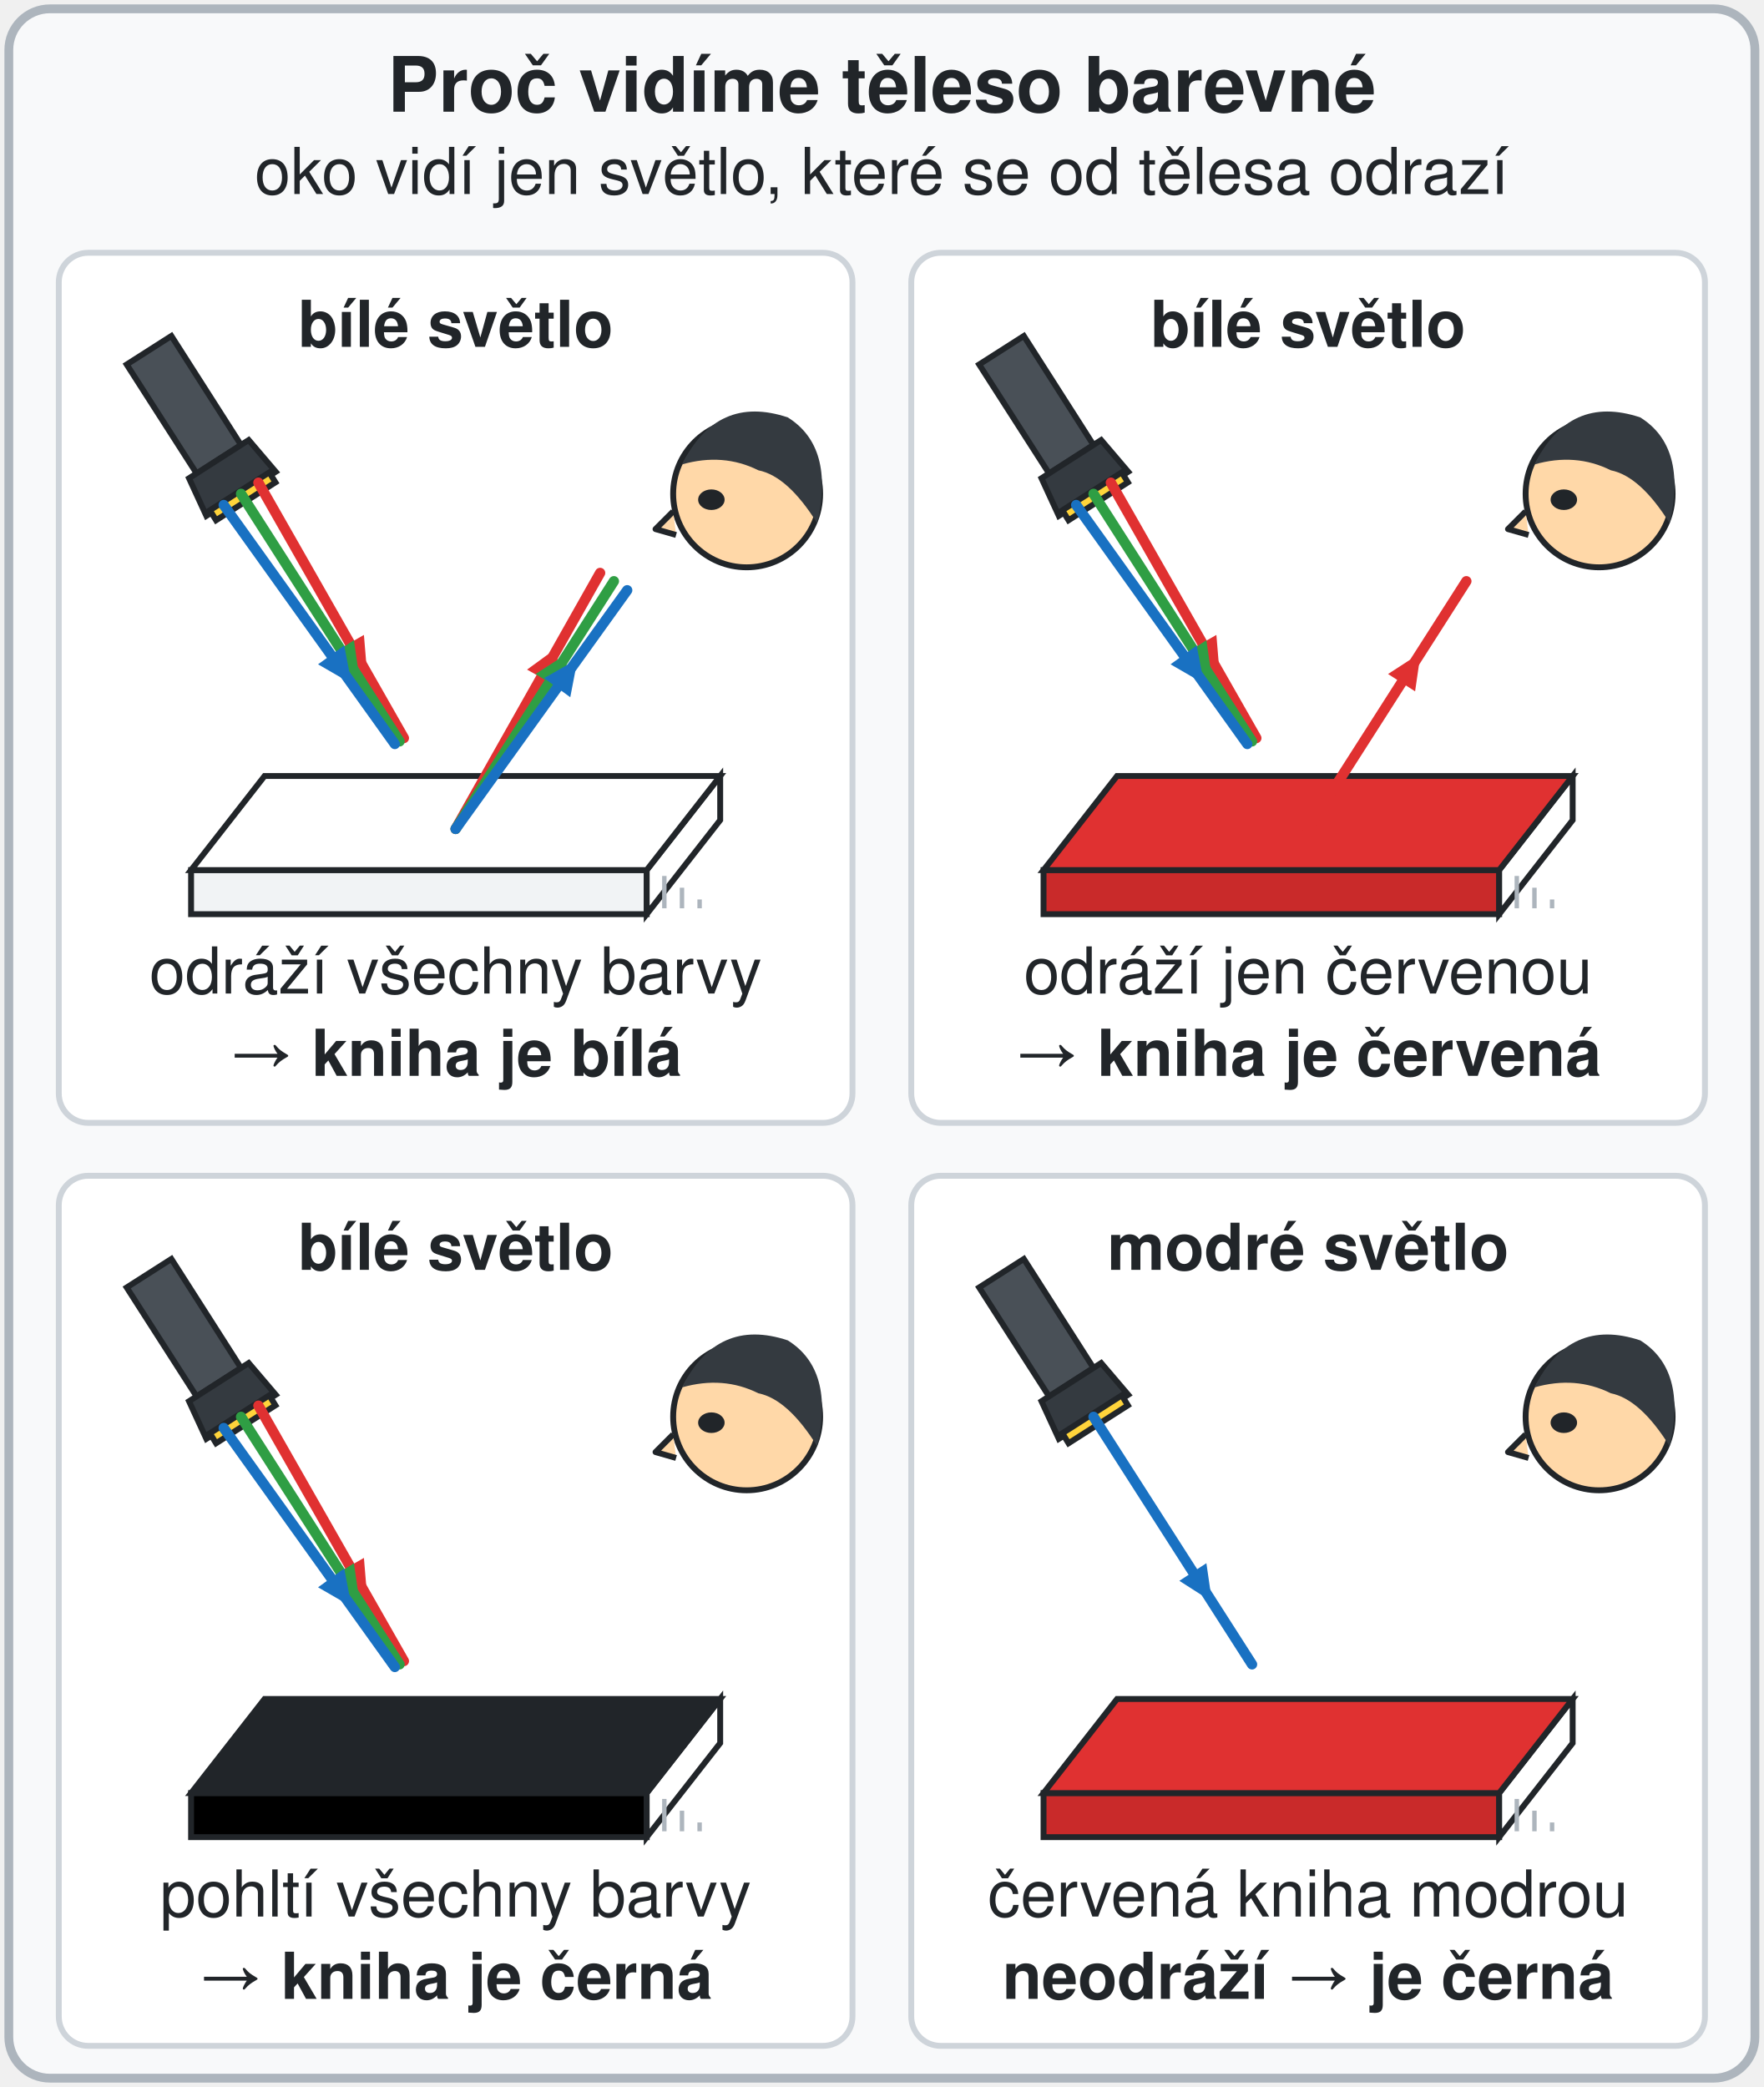
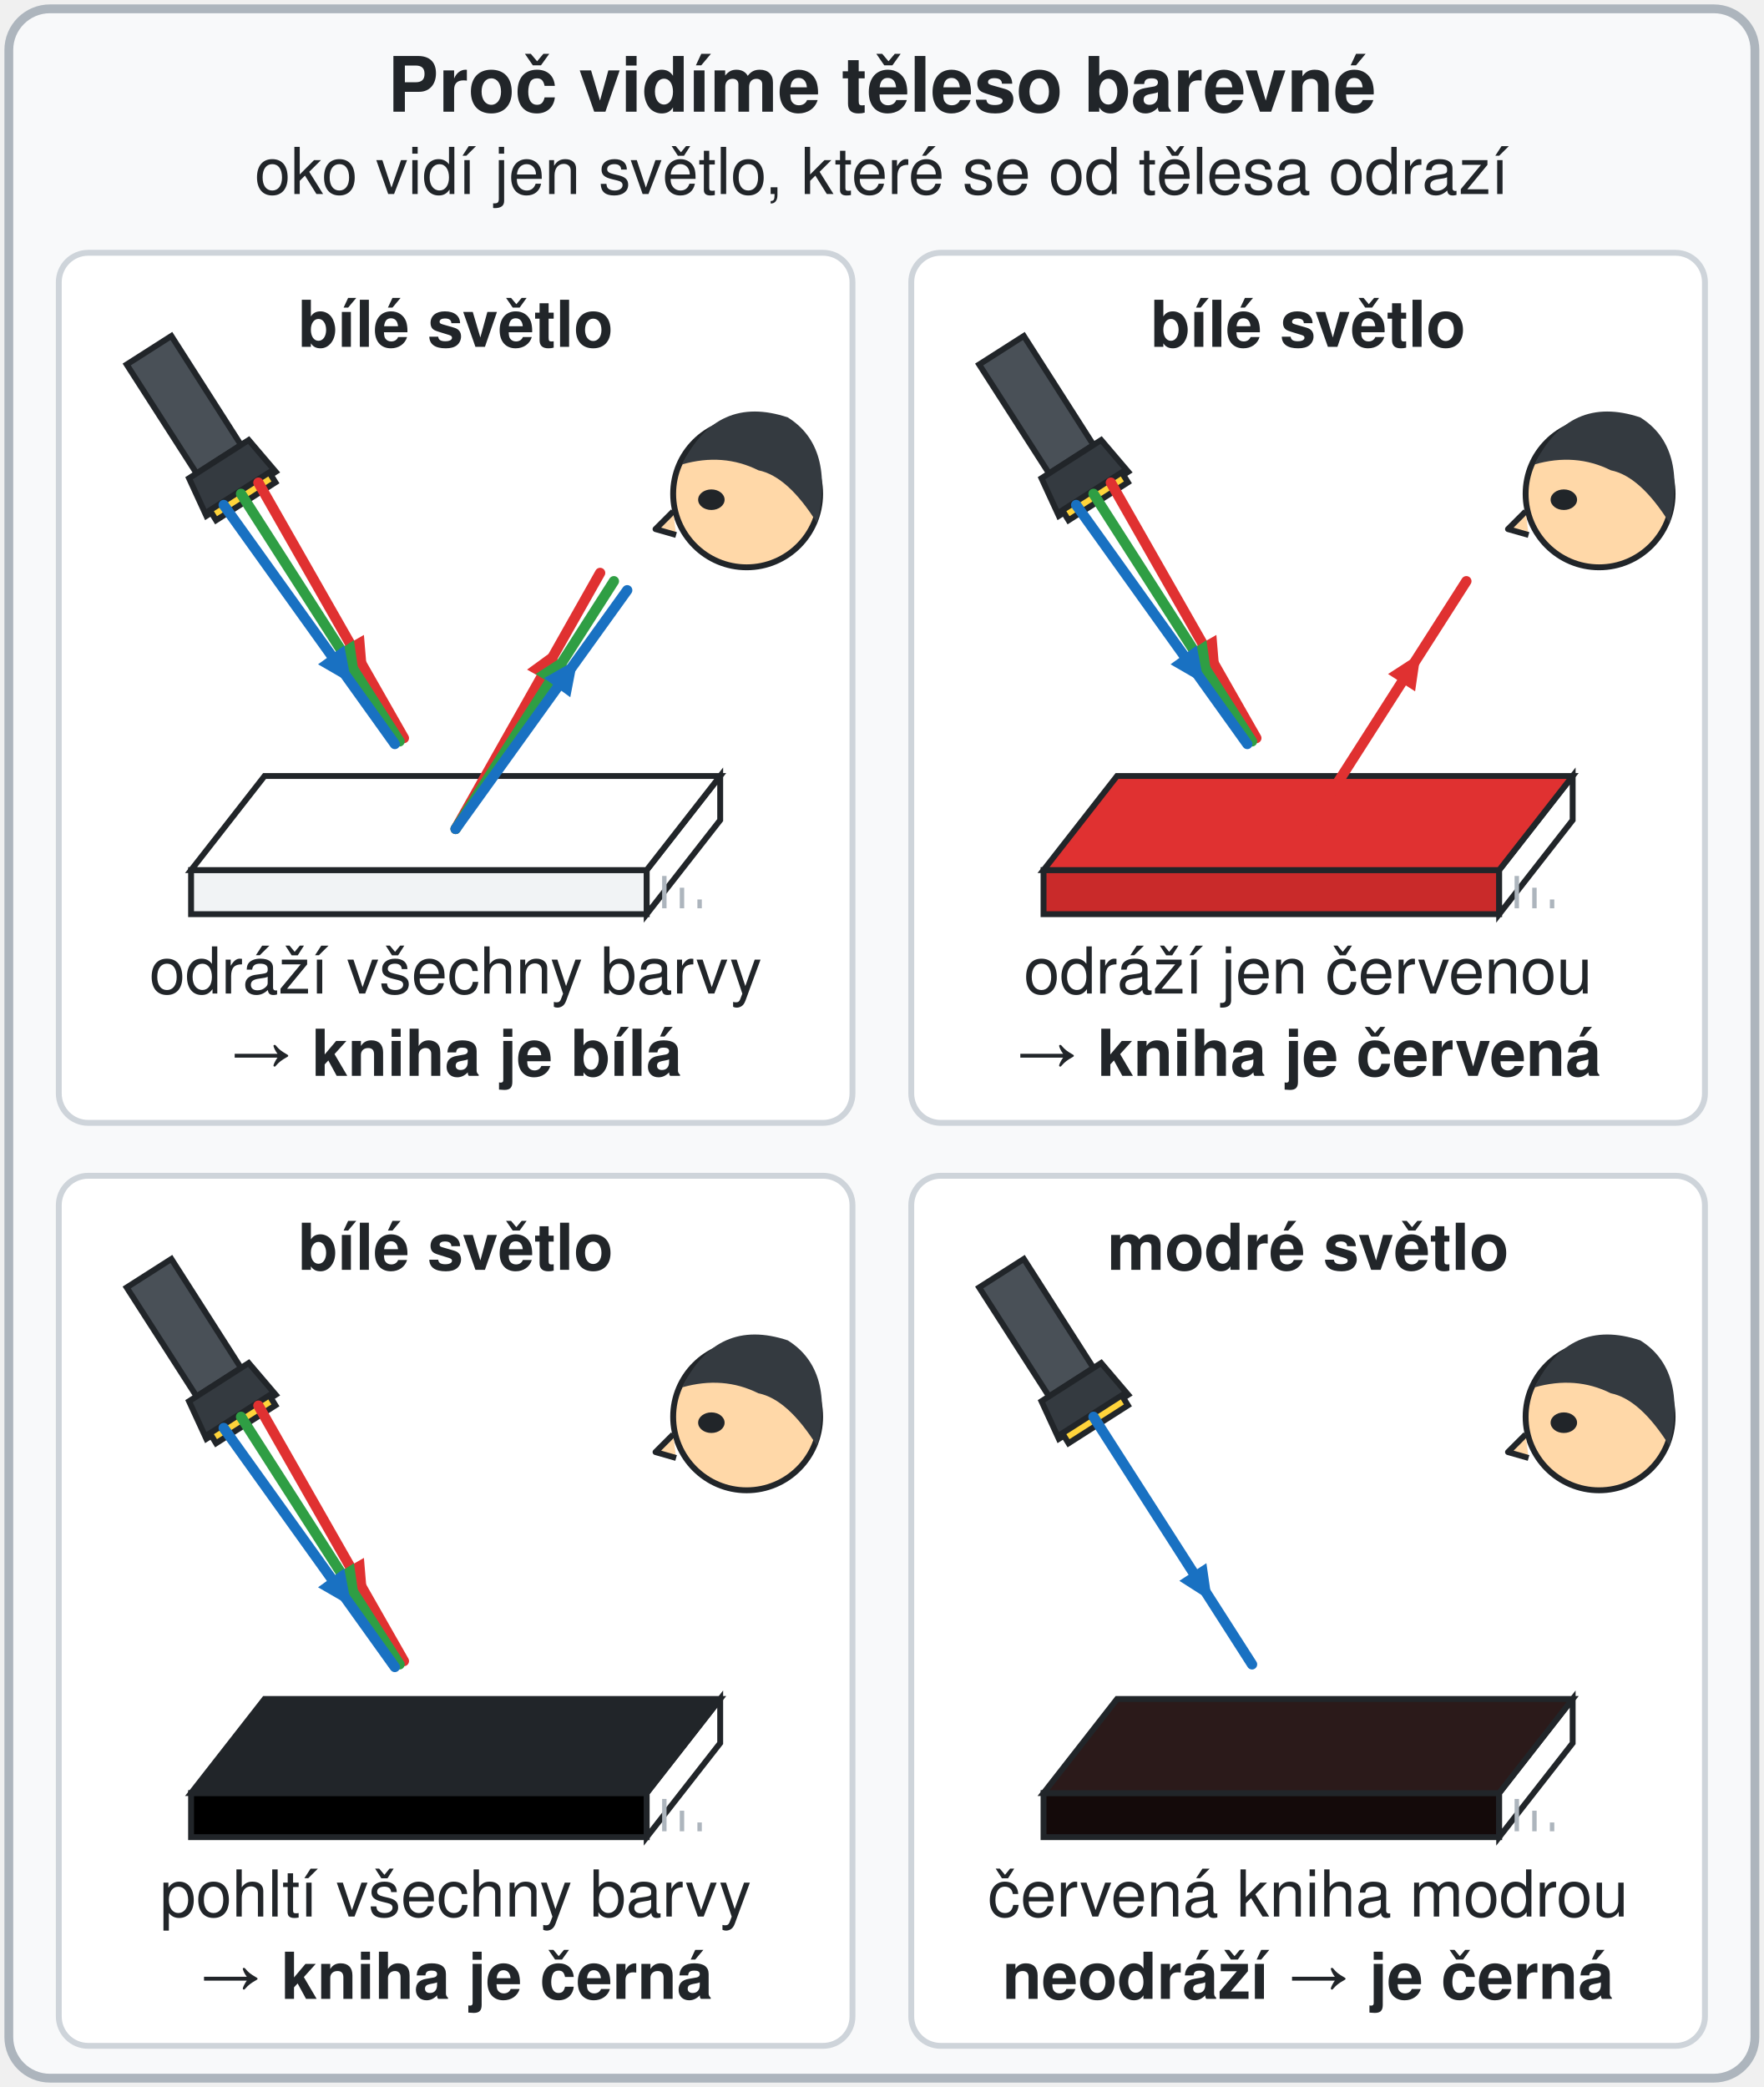
<svg xmlns="http://www.w3.org/2000/svg" viewBox="0 0 600 710" font-family="'Segoe UI', Helvetica, Arial, sans-serif" role="img" aria-label="Proč vidíme těleso barevné. Čtyři pokusy se svítilnou, knihou a okem. Bílé světlo na bílou knihu: odrazí se všechny barvy, kniha je bílá. Bílé světlo na červenou knihu: odrazí se jen červená, zelenou a modrou kniha pohltí, kniha je červená. Bílé světlo na černou knihu: všechno se pohltí, kniha je černá. Modré světlo na červenou knihu: modrou neodráží, do oka nepřijde žádné světlo, kniha vypadá černá. Animace: paprsky dopadnou na knihu a odražené doletí do oka.">
  <style>
- /* Animace 10 s, smyčka. Předloha: PDF lekce 29, str. 9 (pokusy: svítilna, kniha, oko; text str. 8). dopadající paprsky 5–35 %, odražené 37–62 %, výsledek pod panelem 62–70 %, zmizí 92–98 %. Paprsek, který kniha pohltí, končí na knize.
+ /* Animace 10 s, smyčka. Předloha: PDF lekce 29, str. 9 (pokusy: svítilna, kniha, oko; text str. 8). dopadající paprsky 5–35 %, odražené 37–62 %, výsledek pod panelem 62–70 %, zmizí 92–98 %. Paprsek, který kniha pohltí, končí na knize. Červená kniha v modrém světle je nakreslená skoro černá (#2b1a1a/#140a0a) — tak ji oko vidí, shodně s popiskem.
   Bez animace (prefers-reduced-motion) = koncový stav: atributy ukazují vše. */
.k1 { stroke-dasharray: 100 100; animation: k1 10s linear infinite; }
@keyframes k1 { 0%, 5% { stroke-dashoffset: 100; } 35%, 100% { stroke-dashoffset: 0; } }
.s1 { animation: s1 10s linear infinite; }
@keyframes s1 { 0%, 33% { opacity: 0; } 36%, 100% { opacity: 1; } }
.k2 { stroke-dasharray: 100 100; animation: k2 10s linear infinite; }
@keyframes k2 { 0%, 37% { stroke-dashoffset: 100; } 62%, 100% { stroke-dashoffset: 0; } }
.s2 { animation: s2 10s linear infinite; }
@keyframes s2 { 0%, 60% { opacity: 0; } 63%, 100% { opacity: 1; } }
.vy { animation: vy 10s linear infinite; }
@keyframes vy { 0%, 62% { opacity: 0; } 70%, 100% { opacity: 1; } }
.celek { animation: celek 10s linear infinite; }
@keyframes celek { 0%, 92% { opacity: 1; } 98%, 100% { opacity: 0; } }
@media (prefers-reduced-motion: reduce) { .k1, .s1, .k2, .s2, .vy, .celek { animation: none; } }
</style>
  <rect x="3" y="3" width="594" height="704" rx="14" fill="#f8f9fa" stroke="#adb5bd" stroke-width="3" />
  <text x="300" y="38" font-size="26" font-weight="bold" fill="#212529" text-anchor="middle">Proč vidíme těleso barevné</text>
  <text x="300" y="66" font-size="22" font-weight="normal" fill="#212529" text-anchor="middle">oko vidí jen světlo, které se od tělesa odrazí</text>
  <rect x="20" y="86" width="270" height="296" rx="10" fill="#ffffff" stroke="#ced4da" stroke-width="2" />
  <rect x="310" y="86" width="270" height="296" rx="10" fill="#ffffff" stroke="#ced4da" stroke-width="2" />
  <rect x="20" y="400" width="270" height="296" rx="10" fill="#ffffff" stroke="#ced4da" stroke-width="2" />
  <rect x="310" y="400" width="270" height="296" rx="10" fill="#ffffff" stroke="#ced4da" stroke-width="2" />
  <g class="celek">
    <g>
      <polygon points="65,296 220,296 220,311 65,311" fill="#f1f3f5" stroke="#212529" stroke-width="2" />
      <polygon points="220,296 245,264 245,279 220,311" fill="#ffffff" stroke="#212529" stroke-width="2" />
      <line x1="226" y1="298" x2="226" y2="309" stroke="#adb5bd" stroke-width="1.5" transform="skewY(0)" />
      <line x1="232" y1="302" x2="232" y2="309" stroke="#adb5bd" stroke-width="1.5" transform="skewY(0)" />
      <line x1="238" y1="306" x2="238" y2="309" stroke="#adb5bd" stroke-width="1.5" transform="skewY(0)" />
      <polygon points="90,264 245,264 220,296 65,296" fill="#ffffff" stroke="#212529" stroke-width="2" />
      <g>
        <path d="M58.3,114.3 L82,151.4 L66.9,161.1 L43.1,124 Z" fill="#495057" stroke="#212529" stroke-width="2" />
        <path d="M84.6,149.7 L93.8,160.5 L70.2,175.5 L64.3,162.7 Z" fill="#343a40" stroke="#212529" stroke-width="2" />
        <path d="M91.6,160.7 L93.7,164.1 L73.5,177 L71.4,173.6 Z" fill="#ffd43b" stroke="#212529" stroke-width="2" />
      </g>
      <g>
        <circle cx="254" cy="168" r="25" fill="#ffd8a8" stroke="#212529" stroke-width="2" />
        <path d="M232,158 Q244,134 268,142 Q284,152 278,178 Q268,162 258,160 Q246,154 232,158 Z" fill="#343a40" />
        <ellipse cx="242" cy="170" rx="4.5" ry="3.5" fill="#212529" />
        <path d="M229,174 L223,180 L230,182" fill="#ffd8a8" stroke="#212529" stroke-width="2" stroke-linejoin="round" />
      </g>
      <text x="155" y="118" font-size="22" font-weight="bold" fill="#212529" text-anchor="middle">bílé světlo</text>
      <path class="k1" d="M87.9,164.2 L155,282" pathLength="100" fill="none" stroke="#e03131" stroke-width="3.5" stroke-linecap="round" stroke-linejoin="round" />
      <path class="s1" d="M124.9,229.2 L114.2,221.5 L123.8,216 Z" fill="#e03131" />
      <path class="k1" d="M82,168 L155,282" pathLength="100" fill="none" stroke="#2f9e44" stroke-width="3.5" stroke-linecap="round" stroke-linejoin="round" />
      <path class="s1" d="M122.3,230.9 L111.2,223.8 L120.4,217.8 Z" fill="#2f9e44" />
      <path class="k1" d="M76.1,171.8 L155,282" pathLength="100" fill="none" stroke="#1971c2" stroke-width="3.5" stroke-linecap="round" stroke-linejoin="round" />
      <path class="s1" d="M119.6,232.6 L108.2,226 L117.1,219.6 Z" fill="#1971c2" />
      <path class="k2" d="M155,282 L218.1,170.2" pathLength="100" fill="none" stroke="#e03131" stroke-width="3.5" stroke-linecap="round" stroke-linejoin="round" />
      <path class="s2" d="M190,220 L188.9,233.2 L179.3,227.8 Z" fill="#e03131" />
      <path class="k2" d="M155,282 L224,174" pathLength="100" fill="none" stroke="#2f9e44" stroke-width="3.5" stroke-linecap="round" stroke-linejoin="round" />
      <path class="s2" d="M193.3,222.1 L191.4,235.2 L182.2,229.3 Z" fill="#2f9e44" />
      <path class="k2" d="M155,282 L229.9,177.8" pathLength="100" fill="none" stroke="#1971c2" stroke-width="3.5" stroke-linecap="round" stroke-linejoin="round" />
      <path class="s2" d="M196.5,224.2 L194,237.2 L185.1,230.7 Z" fill="#1971c2" />
      <text x="155" y="338" font-size="22" font-weight="normal" fill="#212529" text-anchor="middle">odráží všechny barvy</text>
      <text class="vy" x="155" y="366" font-size="22" font-weight="bold" fill="#212529" text-anchor="middle">→ kniha je bílá</text>
    </g>
    <g>
      <polygon points="355,296 510,296 510,311 355,311" fill="#c92a2a" stroke="#212529" stroke-width="2" />
      <polygon points="510,296 535,264 535,279 510,311" fill="#ffffff" stroke="#212529" stroke-width="2" />
      <line x1="516" y1="298" x2="516" y2="309" stroke="#adb5bd" stroke-width="1.5" transform="skewY(0)" />
      <line x1="522" y1="302" x2="522" y2="309" stroke="#adb5bd" stroke-width="1.5" transform="skewY(0)" />
      <line x1="528" y1="306" x2="528" y2="309" stroke="#adb5bd" stroke-width="1.5" transform="skewY(0)" />
      <polygon points="380,264 535,264 510,296 355,296" fill="#e03131" stroke="#212529" stroke-width="2" />
      <g>
        <path d="M348.3,114.3 L372,151.4 L356.9,161.1 L333.1,124 Z" fill="#495057" stroke="#212529" stroke-width="2" />
        <path d="M374.6,149.7 L383.8,160.5 L360.2,175.5 L354.3,162.7 Z" fill="#343a40" stroke="#212529" stroke-width="2" />
        <path d="M381.6,160.7 L383.7,164.1 L363.5,177 L361.4,173.6 Z" fill="#ffd43b" stroke="#212529" stroke-width="2" />
      </g>
      <g>
        <circle cx="544" cy="168" r="25" fill="#ffd8a8" stroke="#212529" stroke-width="2" />
        <path d="M522,158 Q534,134 558,142 Q574,152 568,178 Q558,162 548,160 Q536,154 522,158 Z" fill="#343a40" />
        <ellipse cx="532" cy="170" rx="4.5" ry="3.5" fill="#212529" />
        <path d="M519,174 L513,180 L520,182" fill="#ffd8a8" stroke="#212529" stroke-width="2" stroke-linejoin="round" />
      </g>
      <text x="445" y="118" font-size="22" font-weight="bold" fill="#212529" text-anchor="middle">bílé světlo</text>
      <path class="k1" d="M377.9,164.2 L445,282" pathLength="100" fill="none" stroke="#e03131" stroke-width="3.5" stroke-linecap="round" stroke-linejoin="round" />
      <path class="s1" d="M414.9,229.2 L404.2,221.5 L413.8,216 Z" fill="#e03131" />
      <path class="k1" d="M372,168 L445,282" pathLength="100" fill="none" stroke="#2f9e44" stroke-width="3.5" stroke-linecap="round" stroke-linejoin="round" />
      <path class="s1" d="M412.3,230.9 L401.2,223.8 L410.4,217.8 Z" fill="#2f9e44" />
      <path class="k1" d="M366.1,171.8 L445,282" pathLength="100" fill="none" stroke="#1971c2" stroke-width="3.5" stroke-linecap="round" stroke-linejoin="round" />
      <path class="s1" d="M409.6,232.6 L398.2,226 L407.1,219.6 Z" fill="#1971c2" />
      <path class="k2" d="M445,282 L514,174" pathLength="100" fill="none" stroke="#e03131" stroke-width="3.5" stroke-linecap="round" stroke-linejoin="round" />
      <path class="s2" d="M483.3,222.1 L481.4,235.2 L472.2,229.3 Z" fill="#e03131" />
      <text x="445" y="338" font-size="22" font-weight="normal" fill="#212529" text-anchor="middle">odráží jen červenou</text>
      <text class="vy" x="445" y="366" font-size="22" font-weight="bold" fill="#212529" text-anchor="middle">→ kniha je červená</text>
    </g>
    <g>
      <polygon points="65,610 220,610 220,625 65,625" fill="#000000" stroke="#212529" stroke-width="2" />
      <polygon points="220,610 245,578 245,593 220,625" fill="#ffffff" stroke="#212529" stroke-width="2" />
      <line x1="226" y1="612" x2="226" y2="623" stroke="#adb5bd" stroke-width="1.5" transform="skewY(0)" />
      <line x1="232" y1="616" x2="232" y2="623" stroke="#adb5bd" stroke-width="1.5" transform="skewY(0)" />
      <line x1="238" y1="620" x2="238" y2="623" stroke="#adb5bd" stroke-width="1.5" transform="skewY(0)" />
      <polygon points="90,578 245,578 220,610 65,610" fill="#212529" stroke="#212529" stroke-width="2" />
      <g>
        <path d="M58.3,428.3 L82,465.4 L66.9,475.1 L43.1,438 Z" fill="#495057" stroke="#212529" stroke-width="2" />
        <path d="M84.6,463.7 L93.8,474.5 L70.2,489.5 L64.3,476.7 Z" fill="#343a40" stroke="#212529" stroke-width="2" />
        <path d="M91.6,474.7 L93.7,478.1 L73.5,491 L71.4,487.6 Z" fill="#ffd43b" stroke="#212529" stroke-width="2" />
      </g>
      <g>
        <circle cx="254" cy="482" r="25" fill="#ffd8a8" stroke="#212529" stroke-width="2" />
        <path d="M232,472 Q244,448 268,456 Q284,466 278,492 Q268,476 258,474 Q246,468 232,472 Z" fill="#343a40" />
        <ellipse cx="242" cy="484" rx="4.5" ry="3.5" fill="#212529" />
        <path d="M229,488 L223,494 L230,496" fill="#ffd8a8" stroke="#212529" stroke-width="2" stroke-linejoin="round" />
      </g>
      <text x="155" y="432" font-size="22" font-weight="bold" fill="#212529" text-anchor="middle">bílé světlo</text>
      <path class="k1" d="M87.9,478.2 L155,596" pathLength="100" fill="none" stroke="#e03131" stroke-width="3.5" stroke-linecap="round" stroke-linejoin="round" />
      <path class="s1" d="M124.9,543.2 L114.2,535.5 L123.8,530 Z" fill="#e03131" />
      <path class="k1" d="M82,482 L155,596" pathLength="100" fill="none" stroke="#2f9e44" stroke-width="3.5" stroke-linecap="round" stroke-linejoin="round" />
      <path class="s1" d="M122.3,544.9 L111.2,537.8 L120.4,531.8 Z" fill="#2f9e44" />
      <path class="k1" d="M76.1,485.8 L155,596" pathLength="100" fill="none" stroke="#1971c2" stroke-width="3.5" stroke-linecap="round" stroke-linejoin="round" />
      <path class="s1" d="M119.6,546.6 L108.2,540 L117.1,533.6 Z" fill="#1971c2" />
      <text x="155" y="652" font-size="22" font-weight="normal" fill="#212529" text-anchor="middle">pohltí všechny barvy</text>
      <text class="vy" x="155" y="680" font-size="22" font-weight="bold" fill="#212529" text-anchor="middle">→ kniha je černá</text>
    </g>
    <g>
-       <polygon points="355,610 510,610 510,625 355,625" fill="#c92a2a" stroke="#212529" stroke-width="2" />
+       <polygon points="355,610 510,610 510,625 355,625" fill="#140a0a" stroke="#212529" stroke-width="2" />
      <polygon points="510,610 535,578 535,593 510,625" fill="#ffffff" stroke="#212529" stroke-width="2" />
      <line x1="516" y1="612" x2="516" y2="623" stroke="#adb5bd" stroke-width="1.5" transform="skewY(0)" />
      <line x1="522" y1="616" x2="522" y2="623" stroke="#adb5bd" stroke-width="1.5" transform="skewY(0)" />
      <line x1="528" y1="620" x2="528" y2="623" stroke="#adb5bd" stroke-width="1.5" transform="skewY(0)" />
-       <polygon points="380,578 535,578 510,610 355,610" fill="#e03131" stroke="#212529" stroke-width="2" />
+       <polygon points="380,578 535,578 510,610 355,610" fill="#2b1a1a" stroke="#212529" stroke-width="2" />
      <g>
        <path d="M348.3,428.3 L372,465.4 L356.9,475.1 L333.1,438 Z" fill="#495057" stroke="#212529" stroke-width="2" />
        <path d="M374.6,463.7 L383.8,474.5 L360.2,489.5 L354.3,476.7 Z" fill="#343a40" stroke="#212529" stroke-width="2" />
        <path d="M381.6,474.7 L383.7,478.1 L363.5,491 L361.4,487.6 Z" fill="#ffd43b" stroke="#212529" stroke-width="2" />
      </g>
      <g>
        <circle cx="544" cy="482" r="25" fill="#ffd8a8" stroke="#212529" stroke-width="2" />
        <path d="M522,472 Q534,448 558,456 Q574,466 568,492 Q558,476 548,474 Q536,468 522,472 Z" fill="#343a40" />
        <ellipse cx="532" cy="484" rx="4.5" ry="3.5" fill="#212529" />
        <path d="M519,488 L513,494 L520,496" fill="#ffd8a8" stroke="#212529" stroke-width="2" stroke-linejoin="round" />
      </g>
      <text x="445" y="432" font-size="22" font-weight="bold" fill="#212529" text-anchor="middle">modré světlo</text>
      <path class="k1" d="M372,482 L445,596" pathLength="100" fill="none" stroke="#1971c2" stroke-width="3.5" stroke-linecap="round" stroke-linejoin="round" />
      <path class="s1" d="M412.3,544.9 L401.2,537.8 L410.4,531.8 Z" fill="#1971c2" />
      <text x="445" y="652" font-size="22" font-weight="normal" fill="#212529" text-anchor="middle">červená kniha modrou</text>
      <text class="vy" x="445" y="680" font-size="22" font-weight="bold" fill="#212529" text-anchor="middle">neodráží → je černá</text>
    </g>
  </g>
</svg>
